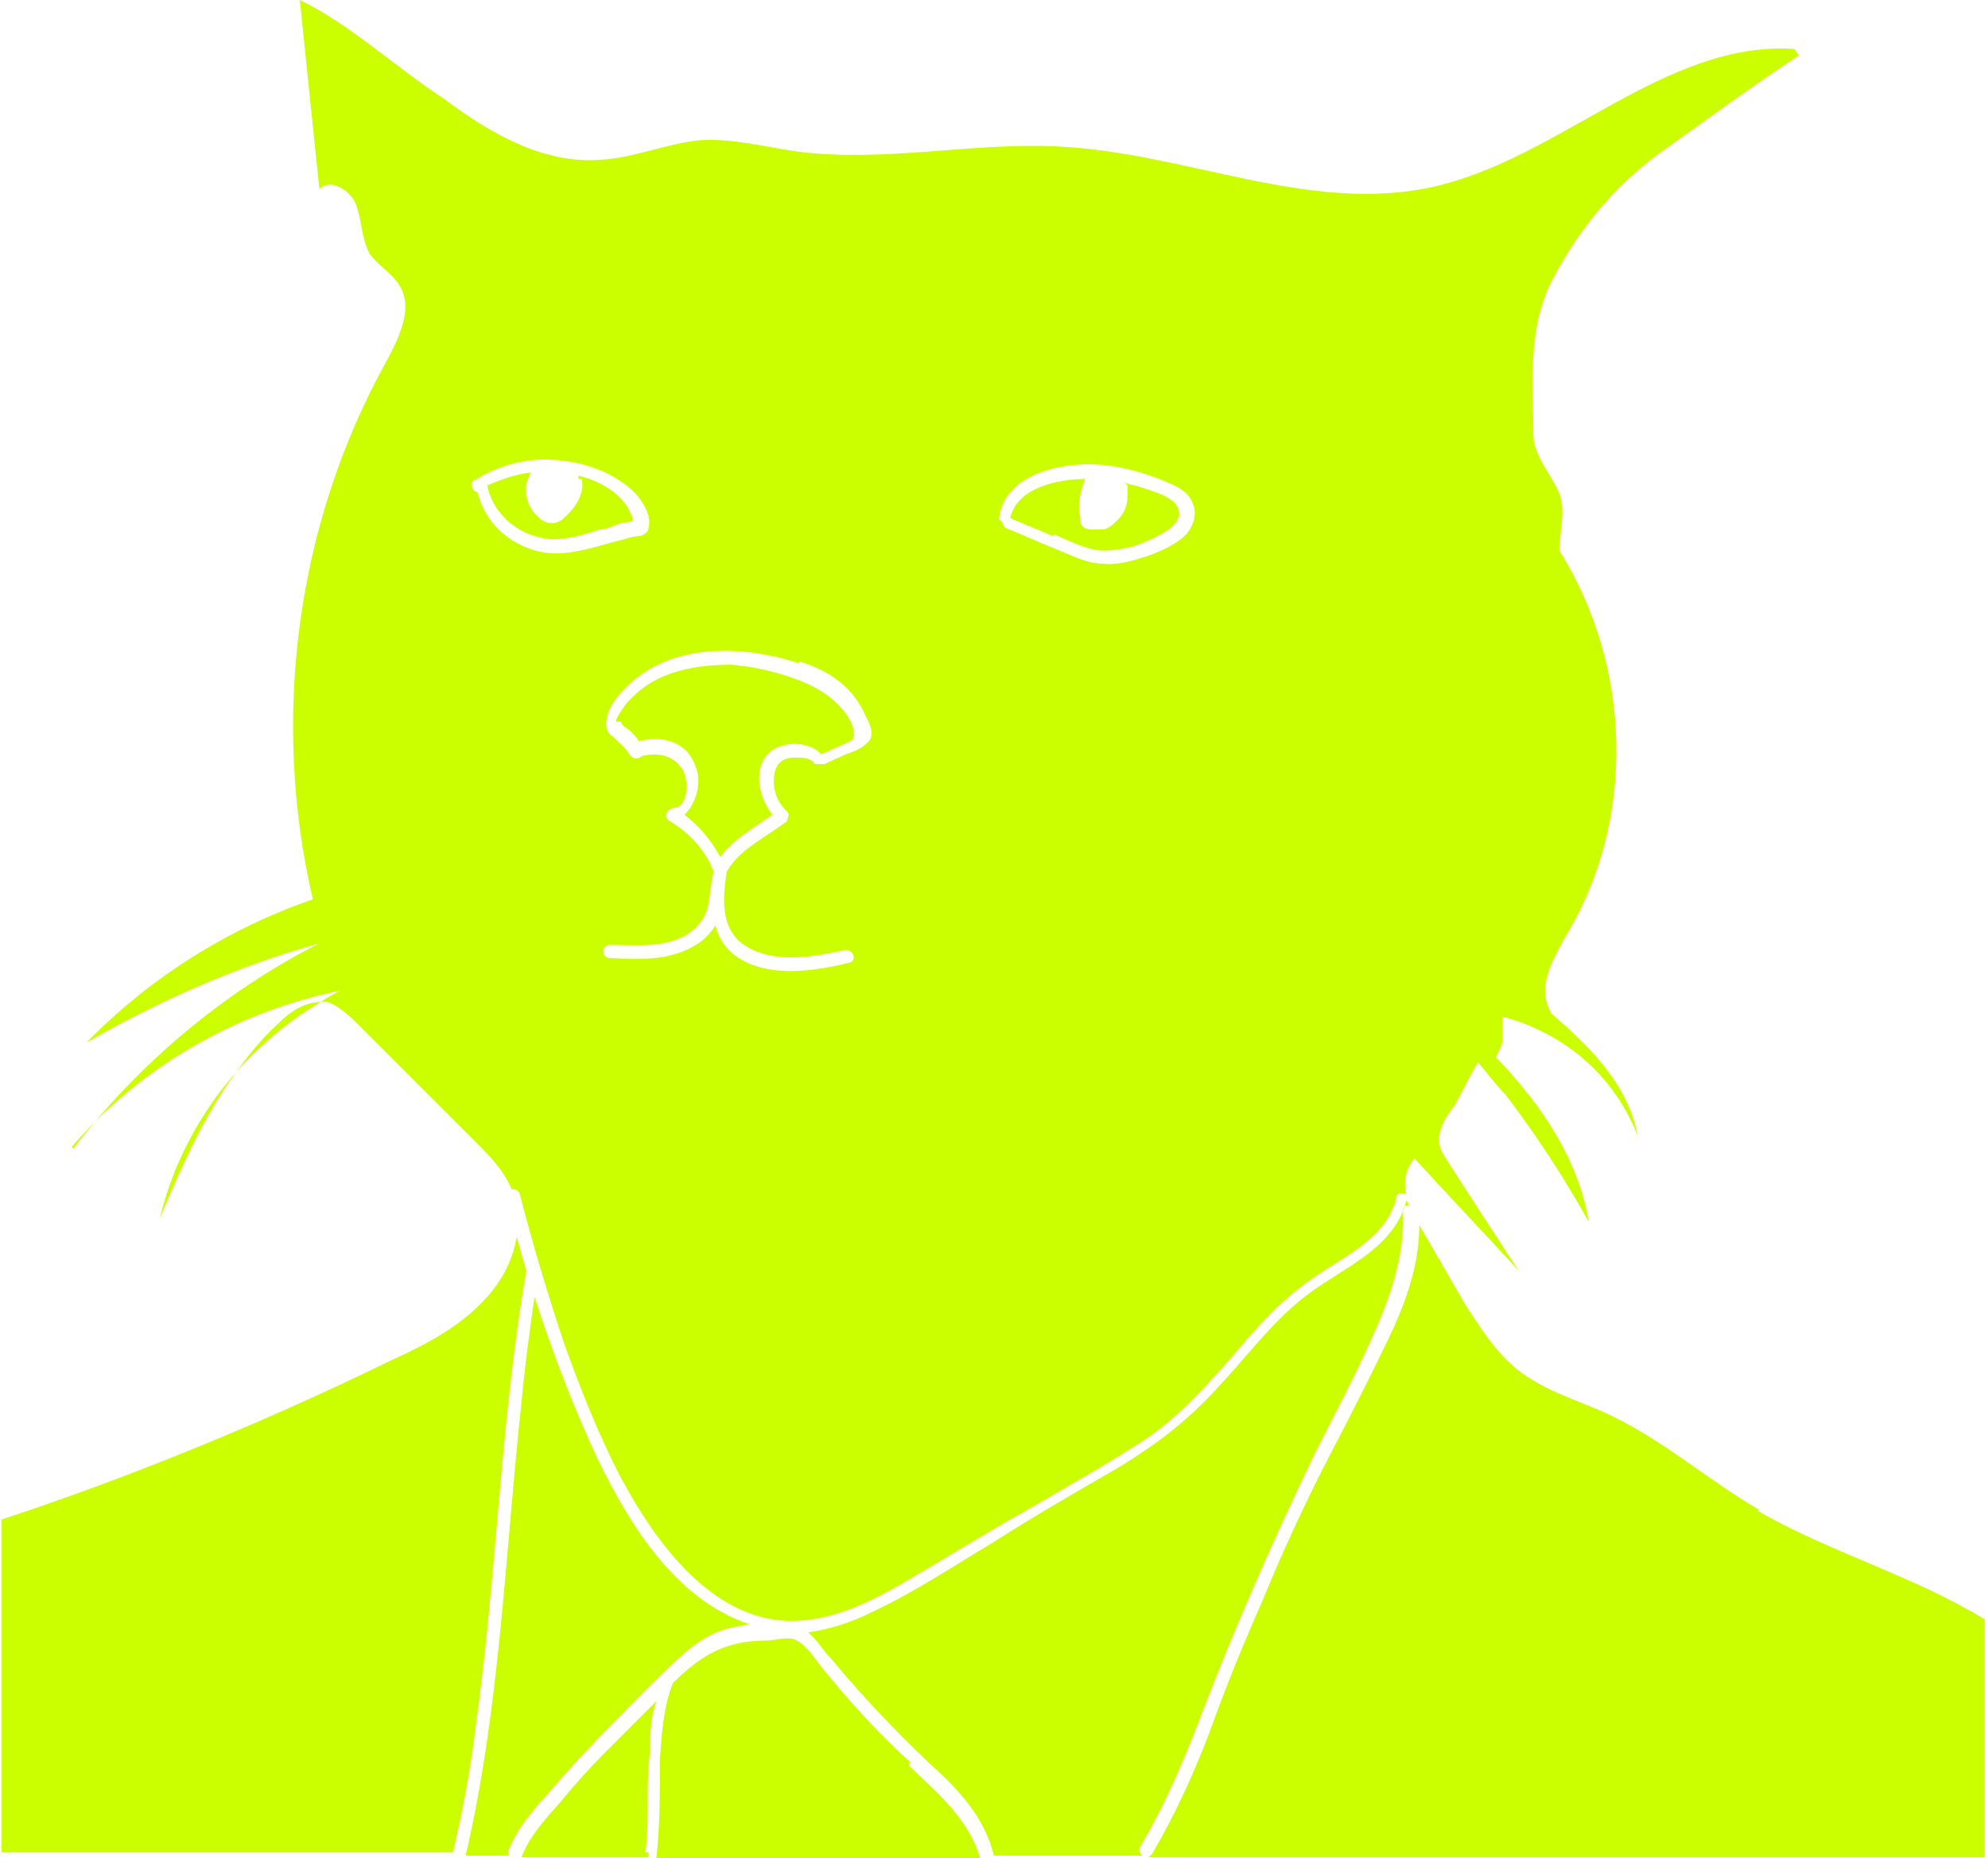
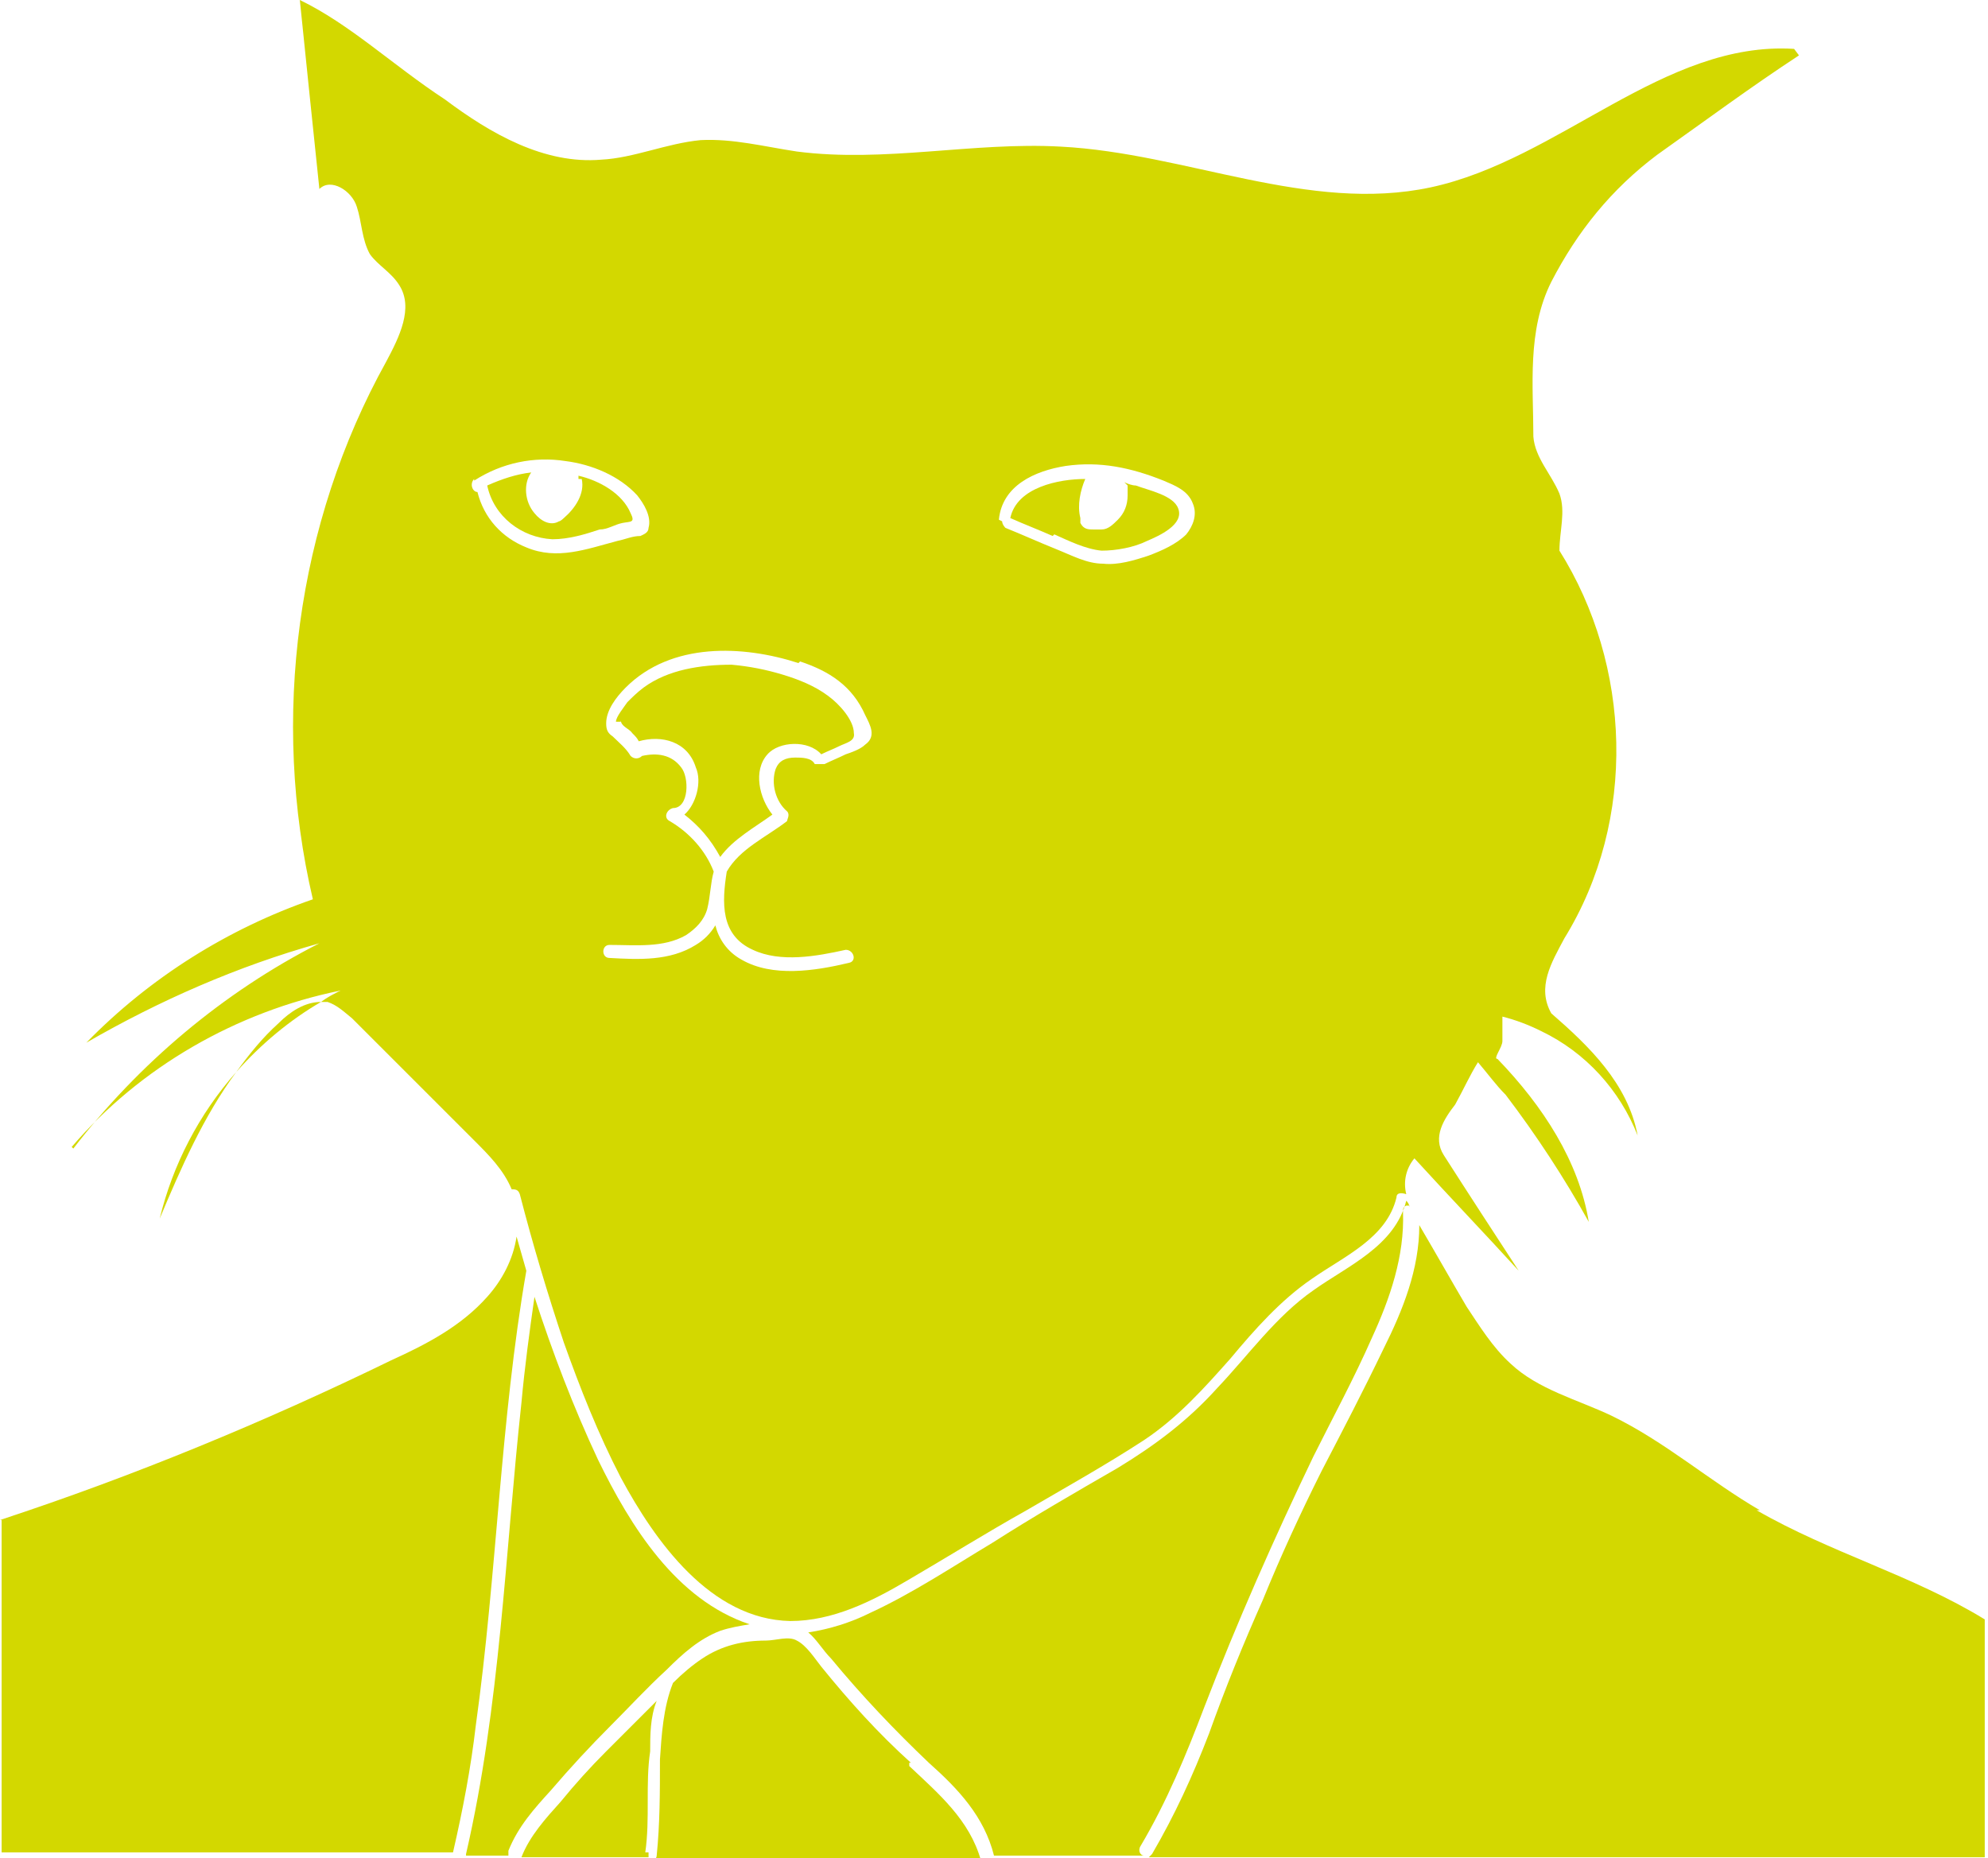
<svg xmlns="http://www.w3.org/2000/svg" id="Layer_1" version="1.1" viewBox="0 0 122 114">
  <defs>
    <style>
      .st0 {
-         fill: #cbff00;
+         fill: #D3D800;
      }
    </style>
  </defs>
  <path class="st0" d="M35.7,29.4c.2.9-.4,1.8-1.1,2.4,0,0-.2.2-.3.2-.5.3-1.1,0-1.5-.5-.6-.7-.7-1.8-.2-2.5-.9.1-1.8.4-2.7.8.4,1.9,2.1,3.2,4,3.3,1,0,2-.3,2.9-.6.5,0,.9-.3,1.4-.4.5-.1.8,0,.5-.6-.5-1.2-1.9-2-3.2-2.3v.2h.2Z" />
  <path class="st0" d="M38.1,44.2c0,.4.5.5.7.8.2.2.3.3.4.5,1.4-.4,3,0,3.5,1.6.4.9,0,2.3-.7,2.9.9.7,1.6,1.5,2.2,2.6.8-1.1,2.1-1.8,3.2-2.6-.8-1-1.2-2.7-.3-3.7.7-.8,2.5-.9,3.3,0,.4-.2.7-.3,1.1-.5.4-.2,1-.3.9-.8,0-.8-.9-1.8-1.6-2.3-.8-.6-1.8-1-2.8-1.3s-2-.5-3.1-.6c-1.9,0-3.9.3-5.4,1.4-.4.3-.7.6-1,.9-.2.3-.7.9-.7,1.2h.3Z" />
  <path class="st0" d="M17.1,62.8c-1,.9-1.8,1.9-2.6,3,1.5-1.7,3.3-3.2,5.2-4.3-1,0-1.9.6-2.6,1.3Z" />
  <path class="st0" d="M4.4,70.4c4.2-4.9,10.1-8.3,16.5-9.6-.4.2-.8.4-1.2.7h.4c.6.2,1,.6,1.5,1,2.5,2.5,5,5,7.5,7.5.9.9,1.8,1.8,2.3,3,.2,0,.4,0,.5.3.8,3.1,1.7,6.1,2.7,9.1,1,2.8,2.1,5.6,3.5,8.3,2.1,3.9,5.5,8.7,10.4,8.8,2.6,0,5-1.2,7.2-2.5,2.4-1.4,4.8-2.9,7.3-4.3,2.4-1.4,4.9-2.8,7.2-4.3,2.1-1.4,3.7-3.2,5.3-5,1.5-1.8,3.1-3.6,5-4.9,2-1.4,4.6-2.5,5.2-5,0-.3.3-.3.6-.2-.2-.8,0-1.6.5-2.2,2.1,2.3,4.3,4.6,6.4,6.9-1.5-2.3-3-4.6-4.6-7.1-.7-1.1,0-2.2.7-3.1.5-.9.9-1.8,1.4-2.6.6.7,1.1,1.4,1.7,2,1.9,2.5,3.6,5.1,5.1,7.8-.6-3.7-2.8-7.1-5.6-10-.3,0,.3-.7.3-1.1,0-.5,0-1,0-1.5.8.2,1.6.5,2.4.9,2.7,1.3,4.8,3.6,5.9,6.4-.6-3.2-3-5.5-5.3-7.5-.9-1.6,0-3.1.8-4.6,4.5-7.3,4.1-16.8-.3-23.8,0-1.2.4-2.4,0-3.5-.5-1.2-1.5-2.2-1.6-3.5,0-3.1-.4-6.5,1.1-9.5,1.6-3.1,3.7-5.7,6.5-7.8,3.1-2.2,5.8-4.2,8.7-6.1l-.3-.4c-8-.5-14.4,6.8-22.3,8.5-7.5,1.6-15-2.1-22.7-2.5-5.4-.3-10.8,1-16.2.3-2-.3-3.9-.8-5.9-.7-2.1.2-4.1,1.1-6.1,1.2-3.5.3-6.8-1.6-9.6-3.7C24.1,4,21.5,1.5,18.4,0c.4,3.9.8,7.8,1.2,11.6.7-.7,2,.1,2.3,1.1.3.9.3,2,.8,2.9.5.7,1.3,1.1,1.8,1.9.9,1.4,0,3.2-.8,4.7-5.5,9.9-7.1,21.9-4.5,33-5.2,1.8-10,4.8-13.9,8.8,4.5-2.6,9.3-4.7,14.3-6.1-5.9,3-11.1,7.4-15.1,12.6h0ZM61.3,31.9c.2-2.1,2.2-3,4.1-3.3,2.1-.3,4,.1,6,.9.7.3,1.5.6,1.8,1.4.3.7,0,1.4-.4,1.9-.6.6-1.5,1-2.3,1.3-.9.3-1.9.6-2.8.5-1,0-1.9-.5-2.9-.9s-2.1-.9-3.1-1.3h0c0,0-.2-.2-.2-.4h0ZM49.1,40.6c1.8.6,3.2,1.5,4,3.3.3.6.7,1.3,0,1.8-.3.3-.9.5-1.2.6-.4.2-.9.4-1.3.6-.2,0-.4,0-.6,0-.2-.4-.8-.4-1.2-.4-.6,0-1,.2-1.2.7-.3.9,0,2,.7,2.6.2.2,0,.5,0,.6-1.3,1-2.9,1.7-3.7,3.1h0c-.3,1.9-.4,3.9,1.6,4.8,1.7.8,3.9.4,5.7,0,.5,0,.7.7.2.8-2.1.5-4.7.9-6.6-.2-.9-.5-1.4-1.3-1.6-2.1-.3.5-.7.9-1.2,1.2-1.6,1-3.5.9-5.3.8-.5,0-.5-.8,0-.8,1.6,0,3.3.2,4.7-.6.6-.4,1.1-.9,1.3-1.6.2-.8.2-1.6.4-2.3-.5-1.3-1.5-2.4-2.7-3.1-.4-.2-.2-.7.2-.8,1,0,1-1.9.5-2.5-.6-.8-1.5-.9-2.4-.7-.2.2-.5.2-.7,0-.3-.5-.7-.8-1.1-1.2-.3-.2-.4-.4-.4-.8,0-.8.6-1.6,1.2-2.2,2.8-2.8,7.2-2.6,10.6-1.5h0ZM29.1,29.5c1.7-1.1,3.7-1.5,5.6-1.2,1.6.2,3.3.9,4.4,2.1.4.5.9,1.3.7,2,0,.3-.3.4-.5.5-.5,0-.9.2-1.4.3-1.9.5-3.7,1.2-5.6.4-1.5-.6-2.6-1.8-3-3.4-.3,0-.5-.5-.2-.8h0Z" />
  <path class="st0" d="M64.7,32.8c.9.4,1.9.9,2.9,1,.9,0,2-.2,2.8-.6.7-.3,2.3-1,1.9-2-.3-.8-1.8-1.1-2.6-1.4-.2,0-.5-.1-.7-.2l.2.2c0,.2,0,.4,0,.6,0,.6-.2,1.1-.6,1.5-.3.3-.6.6-1,.6h-.5c-.3,0-.6,0-.8-.4,0,0,0-.2,0-.3-.2-.8,0-1.7.3-2.4h0c-1.6,0-4.2.5-4.6,2.4.9.4,1.7.7,2.6,1.1h0Z" />
  <path class="st0" d="M14.5,65.8c-2.3,2.6-3.9,5.7-4.7,9,1.3-3.1,2.7-6.3,4.7-9Z" />
  <path class="st0" d="M39.6,113.7c.3-2.1,0-4.2.3-6.2,0-1,0-2.1.4-3.1h0l-3.1,3.1c-1,1-1.9,2-2.8,3.1-.9,1-1.9,2.1-2.4,3.4h7.8s0-.2,0-.3h-.1Z" />
  <path class="st0" d="M86.5,74.1c0,0,0-.2-.2-.4-.7,2.8-3.6,4-5.7,5.5-2.3,1.6-4,4-5.9,6-1.8,2-3.8,3.5-6.1,4.9-2.6,1.5-5.2,3-7.7,4.6-2.5,1.5-4.9,3.1-7.5,4.3-1.2.6-2.5,1-3.8,1.2.5.4.9,1.1,1.4,1.6,1.9,2.3,3.9,4.4,6,6.4,1.8,1.6,3.4,3.3,4,5.7h0c0,0,9.2,0,9.2,0-.2,0-.4-.3-.2-.6,1.6-2.7,2.8-5.6,3.9-8.5,2-5.2,4.3-10.4,6.7-15.4,1.2-2.4,2.5-4.8,3.6-7.3,1.1-2.4,2-5,1.9-7.7,0-.2,0-.3.2-.4h.2Z" />
  <path class="st0" d="M27.8,113.7c.6-2.6,1.1-5.2,1.4-7.8,1.3-9.3,1.5-18.7,3.1-27.9h0c-.2-.7-.4-1.4-.6-2.1-.2,1.4-.9,2.7-1.8,3.7-1.6,1.8-3.7,2.9-5.9,3.9-7.8,3.8-15.8,7.1-24,9.8h.1v20.4h.1c0,0,27.6,0,27.6,0v-.3.2Z" />
  <path class="st0" d="M28.6,113.9h2.6v-.3c.6-1.5,1.6-2.6,2.6-3.7,1.2-1.4,2.4-2.7,3.7-4,1.1-1.1,2.2-2.3,3.4-3.4,1-1,2-1.9,3.3-2.4.6-.2,1.2-.3,1.8-.4-4.5-1.5-7.3-6-9.3-10.1-1.5-3.2-2.8-6.6-3.9-10-.3,2.1-.6,4.3-.8,6.5-1,9.2-1.3,18.6-3.4,27.7h0Z" />
  <path class="st0" d="M108,92.7c-3.1-1.8-5.8-4.2-9.1-5.8-2.1-1-4.5-1.6-6.2-3.2-1.1-1-1.9-2.3-2.7-3.5-1-1.7-1.9-3.3-2.9-5,0,2.7-1,5.2-2.2,7.6-1.2,2.5-2.5,5-3.8,7.5-1.3,2.6-2.5,5.2-3.6,7.9-1.2,2.7-2.3,5.4-3.3,8.2-1,2.6-2.1,5-3.5,7.4l-.2.2h51.3c0-5.2,0-9.3,0-14.4v-.2c-4.4-2.7-9.5-4.1-14-6.7h0Z" />
  <path class="st0" d="M55.9,108.2c-2-1.8-3.8-3.8-5.5-5.9-.4-.5-.9-1.3-1.5-1.6-.5-.3-1.3,0-1.9,0-1.4,0-2.7.3-3.9,1.1-.6.4-1.2.9-1.8,1.5h0c-.6,1.5-.7,3.2-.8,4.7,0,2,0,3.9-.2,5.9,0,0,0,.2-.2.3h20.1c-.7-2.5-2.6-4.1-4.4-5.8v-.2Z" />
</svg>
